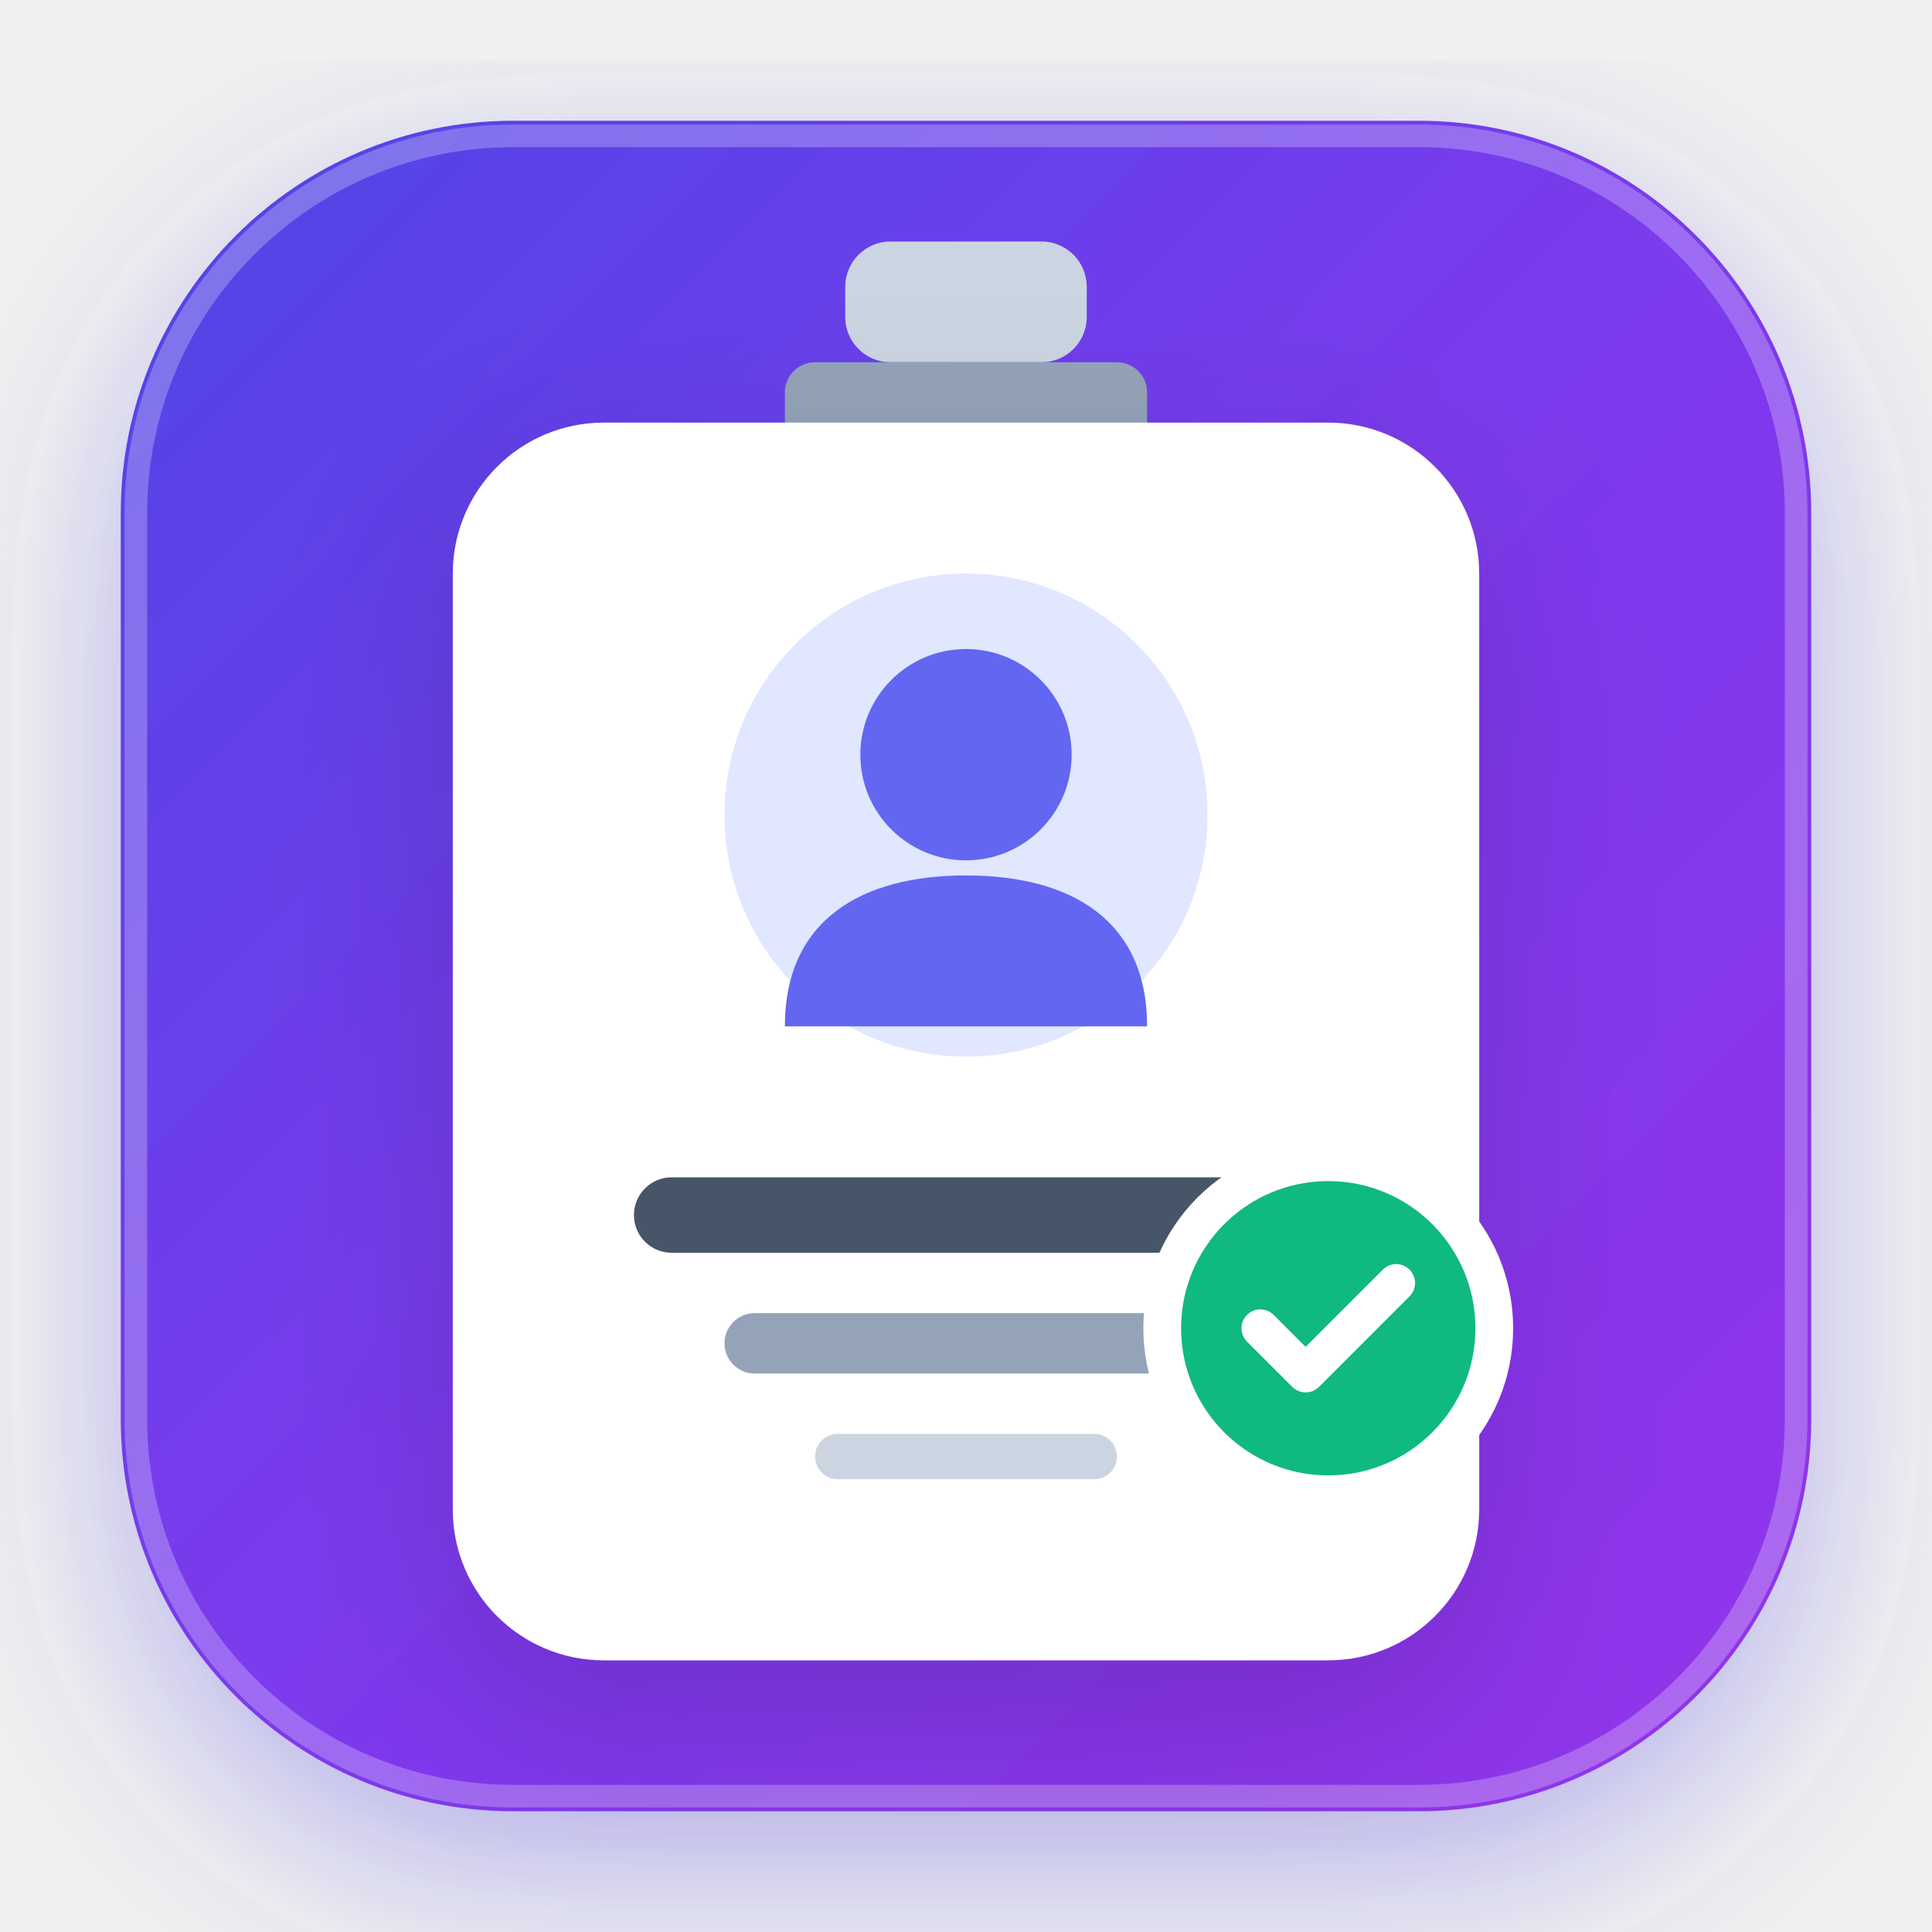
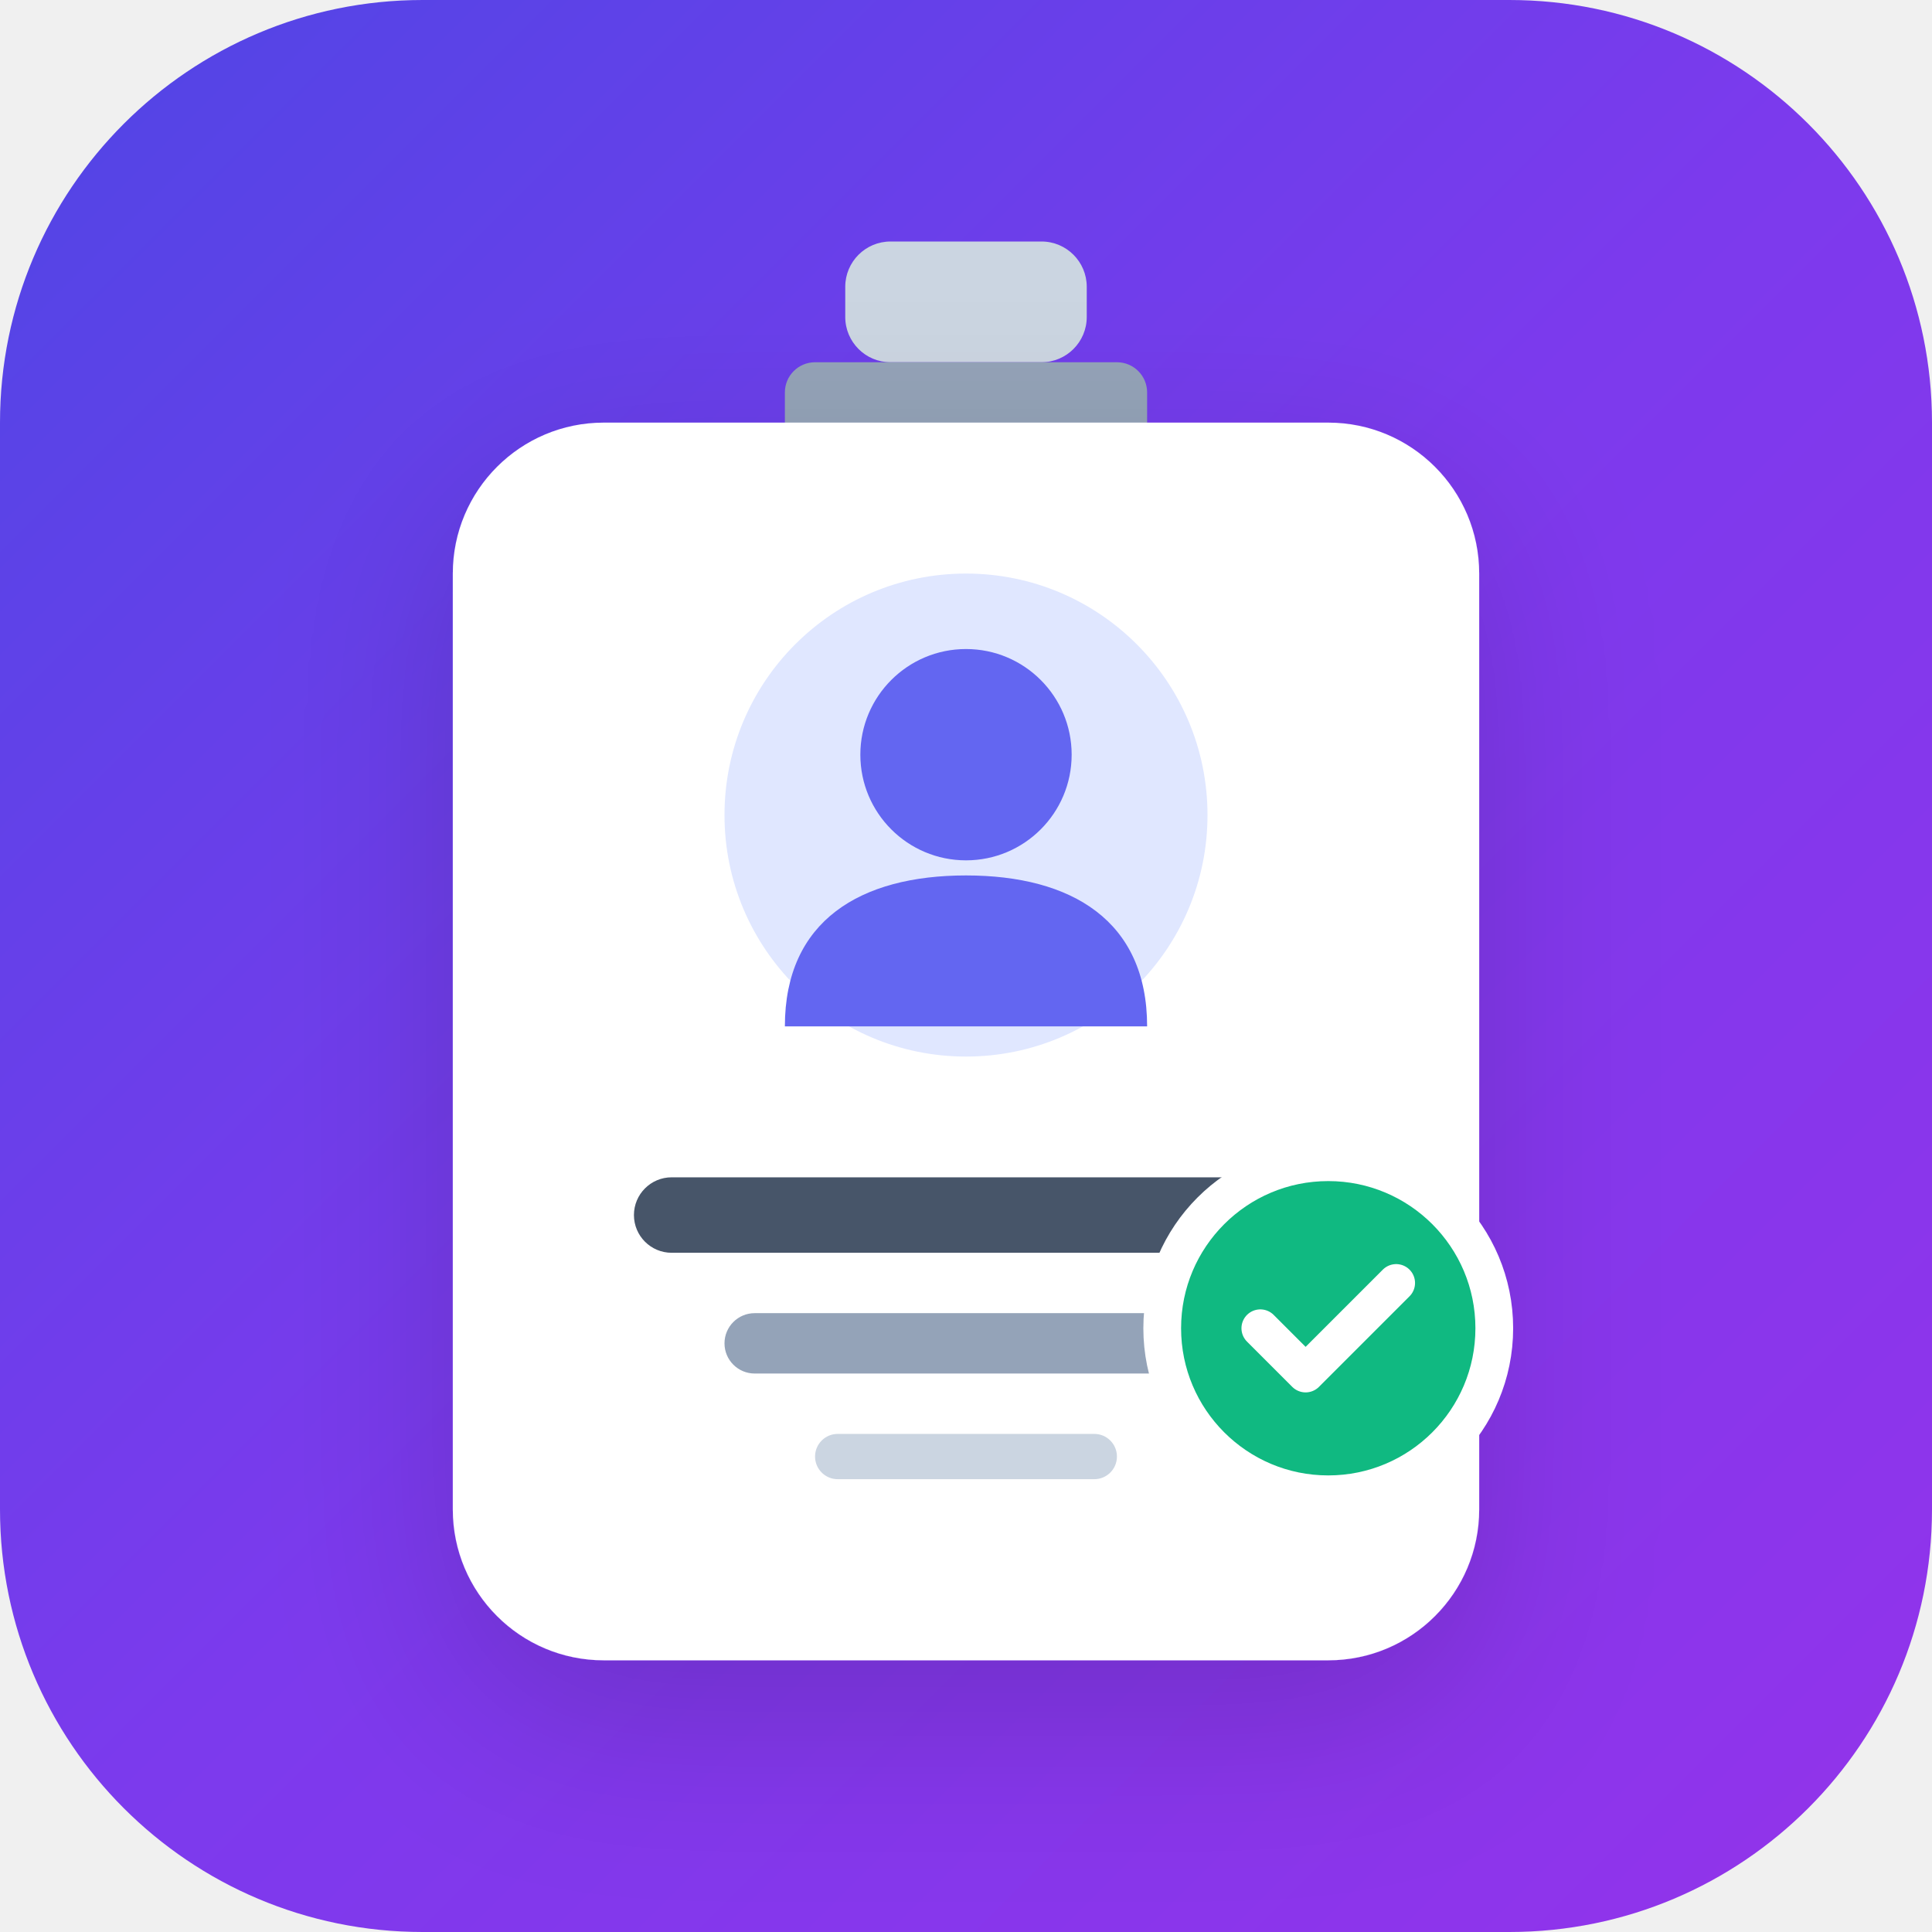
- <svg xmlns="http://www.w3.org/2000/svg" viewBox="0 0 128 128" width="100%" height="100%">
+ <svg xmlns="http://www.w3.org/2000/svg" viewBox="0 0 128 128">
  <defs>
    <linearGradient id="empBg" x1="0%" y1="0%" x2="100%" y2="100%">
      <stop offset="0%" stop-color="#4f46e5" />
      <stop offset="50%" stop-color="#7c3aed" />
      <stop offset="100%" stop-color="#9333ea" />
    </linearGradient>
-     <filter id="empShadow" x="-10%" y="-10%" width="120%" height="120%">
-       <feDropShadow dx="0" dy="4" stdDeviation="6" flood-color="#4f46e5" flood-opacity="0.35" />
-     </filter>
  </defs>
-   <rect x="8" y="8" width="112" height="112" rx="26" fill="url(#empBg)" filter="url(#empShadow)" />
-   <rect x="9" y="9" width="110" height="110" rx="25" fill="none" stroke="rgba(255,255,255,0.25)" stroke-width="1.5" />
+   <rect x="0" y="0" width="128" height="128" rx="28" fill="url(#empBg)" />
  <rect x="56" y="16" width="16" height="8" rx="3" fill="#cbd5e1" />
  <rect x="52" y="24" width="24" height="6" rx="2" fill="#94a3b8" />
  <rect x="30" y="28" width="68" height="82" rx="10" fill="#ffffff" filter="drop-shadow(0 4px 6px rgba(0,0,0,0.15))" />
  <rect x="48" y="38" width="32" height="32" rx="16" fill="#e0e7ff" />
  <circle cx="64" cy="50" r="7" fill="#6366f1" />
  <path d="M52 68 C52 61 57 58 64 58 C71 58 76 61 76 68 Z" fill="#6366f1" />
  <rect x="42" y="78" width="44" height="5" rx="2.5" fill="#475569" />
  <rect x="48" y="87" width="32" height="4" rx="2" fill="#94a3b8" />
  <rect x="54" y="95" width="20" height="3" rx="1.5" fill="#cbd5e1" />
  <circle cx="88" cy="88" r="11" fill="#10b981" stroke="#ffffff" stroke-width="2.5" />
  <path d="M83.5 88 L86.5 91 L92.5 85" fill="none" stroke="#ffffff" stroke-width="2.5" stroke-linecap="round" stroke-linejoin="round" />
</svg>
